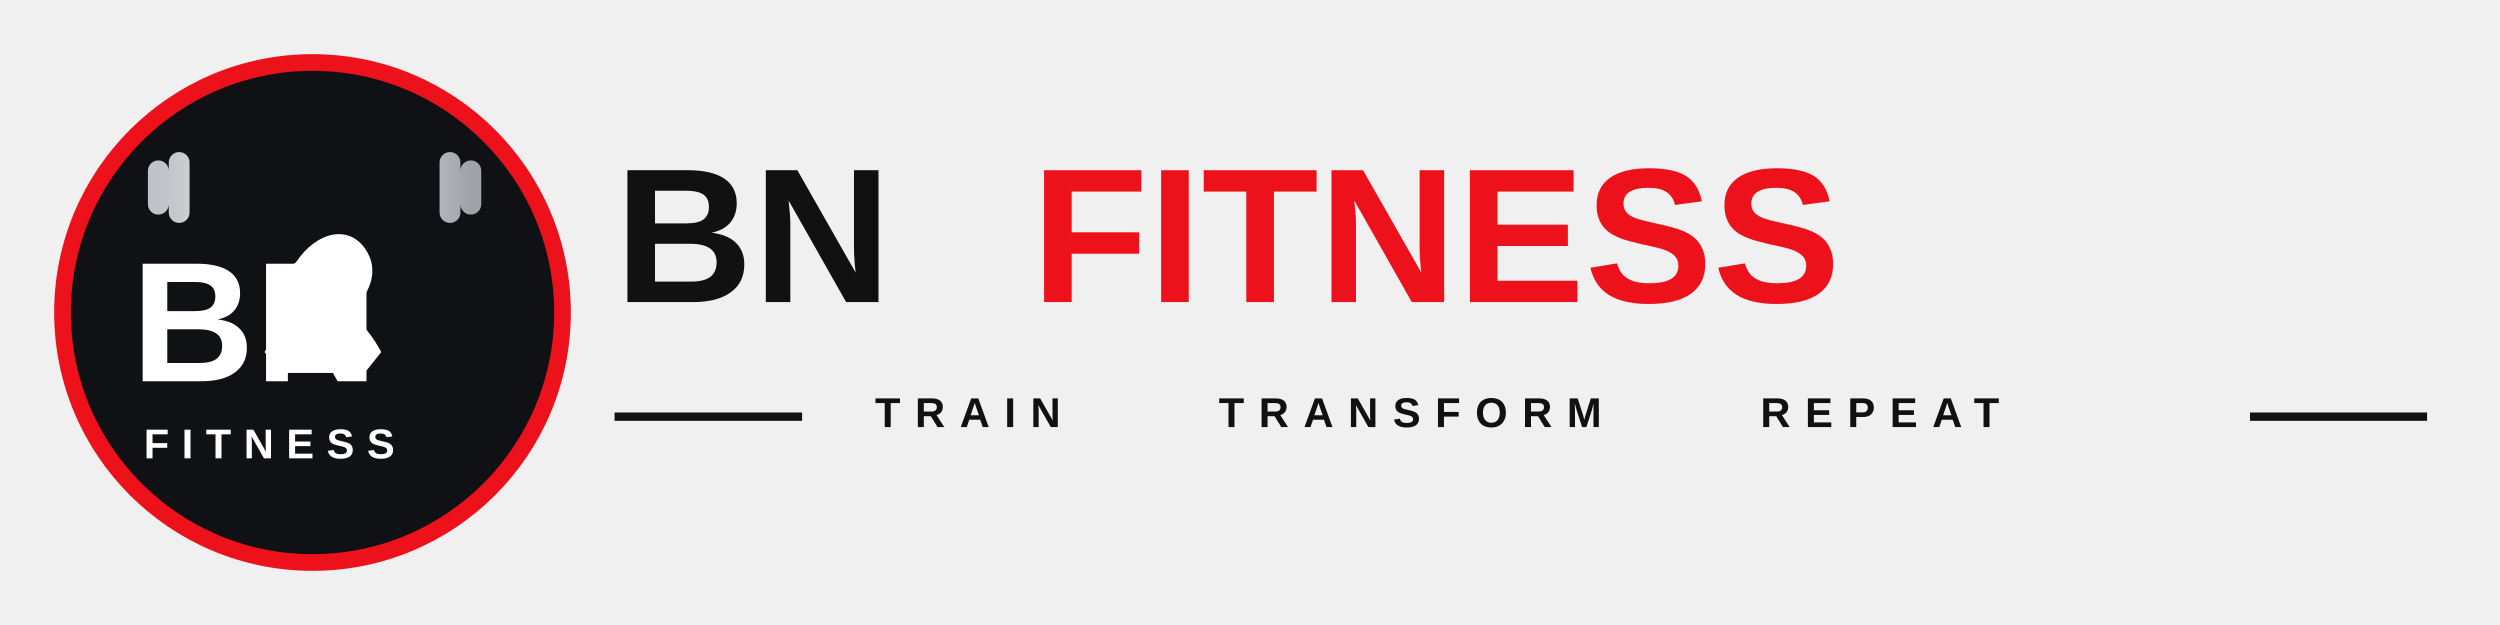
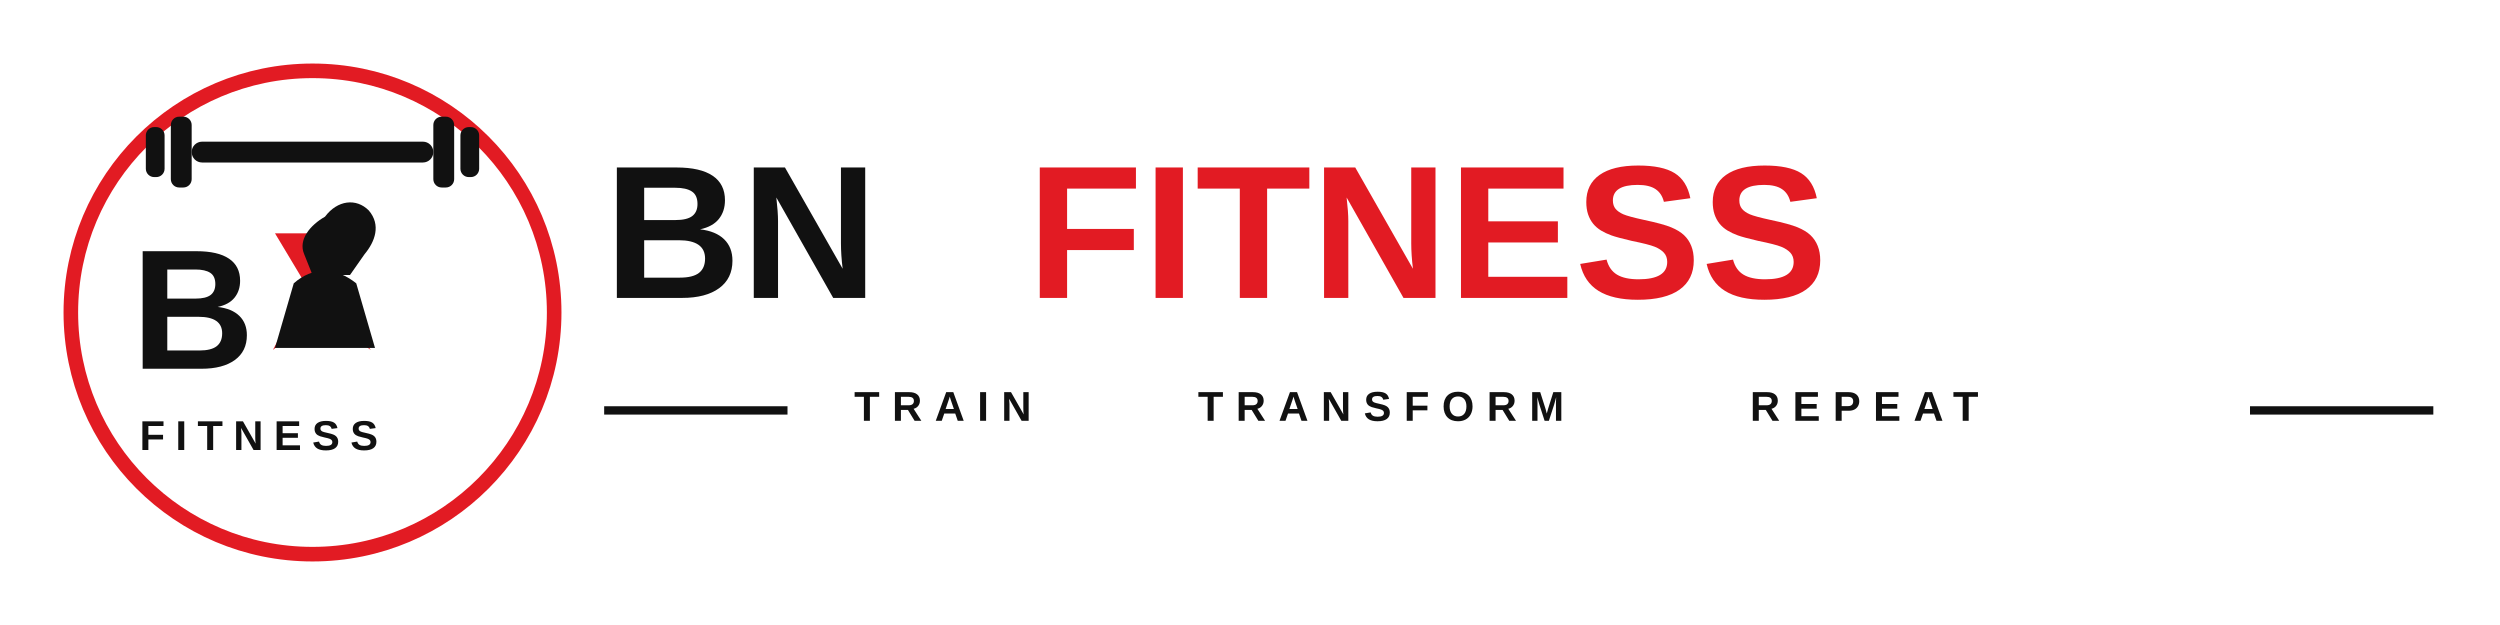
<svg xmlns="http://www.w3.org/2000/svg" viewBox="0 0 1200 300" role="img" aria-label="BN FITNESS — Train Transform Repeat">
-   <defs>
-     <linearGradient id="silver" x1="0" x2="1">
-       <stop offset="0" stop-color="#bfc2c6" />
-       <stop offset=".5" stop-color="#fff" />
-       <stop offset="1" stop-color="#9fa3a8" />
-     </linearGradient>
-   </defs>
-   <g transform="translate(18 18)">
-     <circle cx="132" cy="132" r="120" fill="#101114" stroke="#ed111b" stroke-width="8" />
-     <g stroke="url(#silver)" stroke-width="10" stroke-linecap="round">
-       <path d="M76 72h112" />
-       <path d="M68 60v24M58 64v16M198 60v24M208 64v16" />
+   <rect width="1200" height="300" fill="#fff" />
+   <g transform="translate(20 20)">
+     <circle cx="130" cy="130" r="116" fill="#fff" stroke="#e21b23" stroke-width="7" />
+     <g fill="#111">
+       <rect x="72" y="48" width="116" height="10" rx="5" />
+       <rect x="62" y="36" width="10" height="34" rx="4" />
+       <rect x="50" y="41" width="9" height="24" rx="4" />
+       <rect x="188" y="36" width="10" height="34" rx="4" />
+       <rect x="201" y="41" width="9" height="24" rx="4" />
+       <text x="43" y="157" font-family="Arial Black,Arial,sans-serif" font-size="82" font-weight="900">B</text>
+       <path d="M112 92h40l-17 25 23 31-26-18-21 18 16-31z" fill="#e21b23" />
+       <path d="M136 84c6-8 15-9 21-3 6 7 3 15-2 21l-7 10h-18l-4-10c-3-7 3-14 10-18z" />
+       <path d="M121 116c9-8 20-8 30 0l9 31h-48z" />
    </g>
-     <text x="45" y="165" font-family="Arial Black,Arial,sans-serif" font-size="82" font-weight="900" fill="#fff">BN</text>
-     <path d="M124 108c10-15 25-18 33-7 8 11 2 23-7 31l-9 13h-20l-7-13c-6-10 0-18 10-24z" fill="#fff" />
-     <path d="M109 151c8-15 18-22 28-22s20 7 28 22l-8 10h-40z" fill="#fff" />
-     <text x="51" y="202" font-family="Arial,Helvetica,sans-serif" font-size="20" font-weight="800" letter-spacing="6" fill="#fff">FITNESS</text>
+     <text x="47" y="196" font-family="Arial,Helvetica,sans-serif" font-size="20" font-weight="900" letter-spacing="5" fill="#111">FITNESS</text>
  </g>
-   <text x="295" y="145" font-family="Arial Black,Arial,sans-serif" font-size="92" font-weight="900" fill="#111">BN</text>
-   <text x="495" y="145" font-family="Arial Black,Arial,sans-serif" font-size="92" font-weight="900" fill="#ed111b">FITNESS</text>
-   <g fill="#111" font-family="Arial,Helvetica,sans-serif" font-size="20" font-weight="800" letter-spacing="7">
-     <text x="420" y="205">TRAIN</text>
-     <text x="585" y="205">TRANSFORM</text>
-     <text x="845" y="205">REPEAT</text>
+   <text x="290" y="143" font-family="Arial Black,Arial,sans-serif" font-size="91" font-weight="900" fill="#111">BN</text>
+   <text x="493" y="143" font-family="Arial Black,Arial,sans-serif" font-size="91" font-weight="900" fill="#e21b23">FITNESS</text>
+   <g fill="#111" font-family="Arial,Helvetica,sans-serif" font-size="20" font-weight="800" letter-spacing="6">
+     <text x="410" y="202">TRAIN</text>
+     <text x="575" y="202">TRANSFORM</text>
+     <text x="840" y="202">REPEAT</text>
  </g>
-   <path d="M295 200h90M1080 200h85" stroke="#111" stroke-width="4" />
+   <path d="M290 197h88M1080 197h88" stroke="#111" stroke-width="4" />
</svg>
